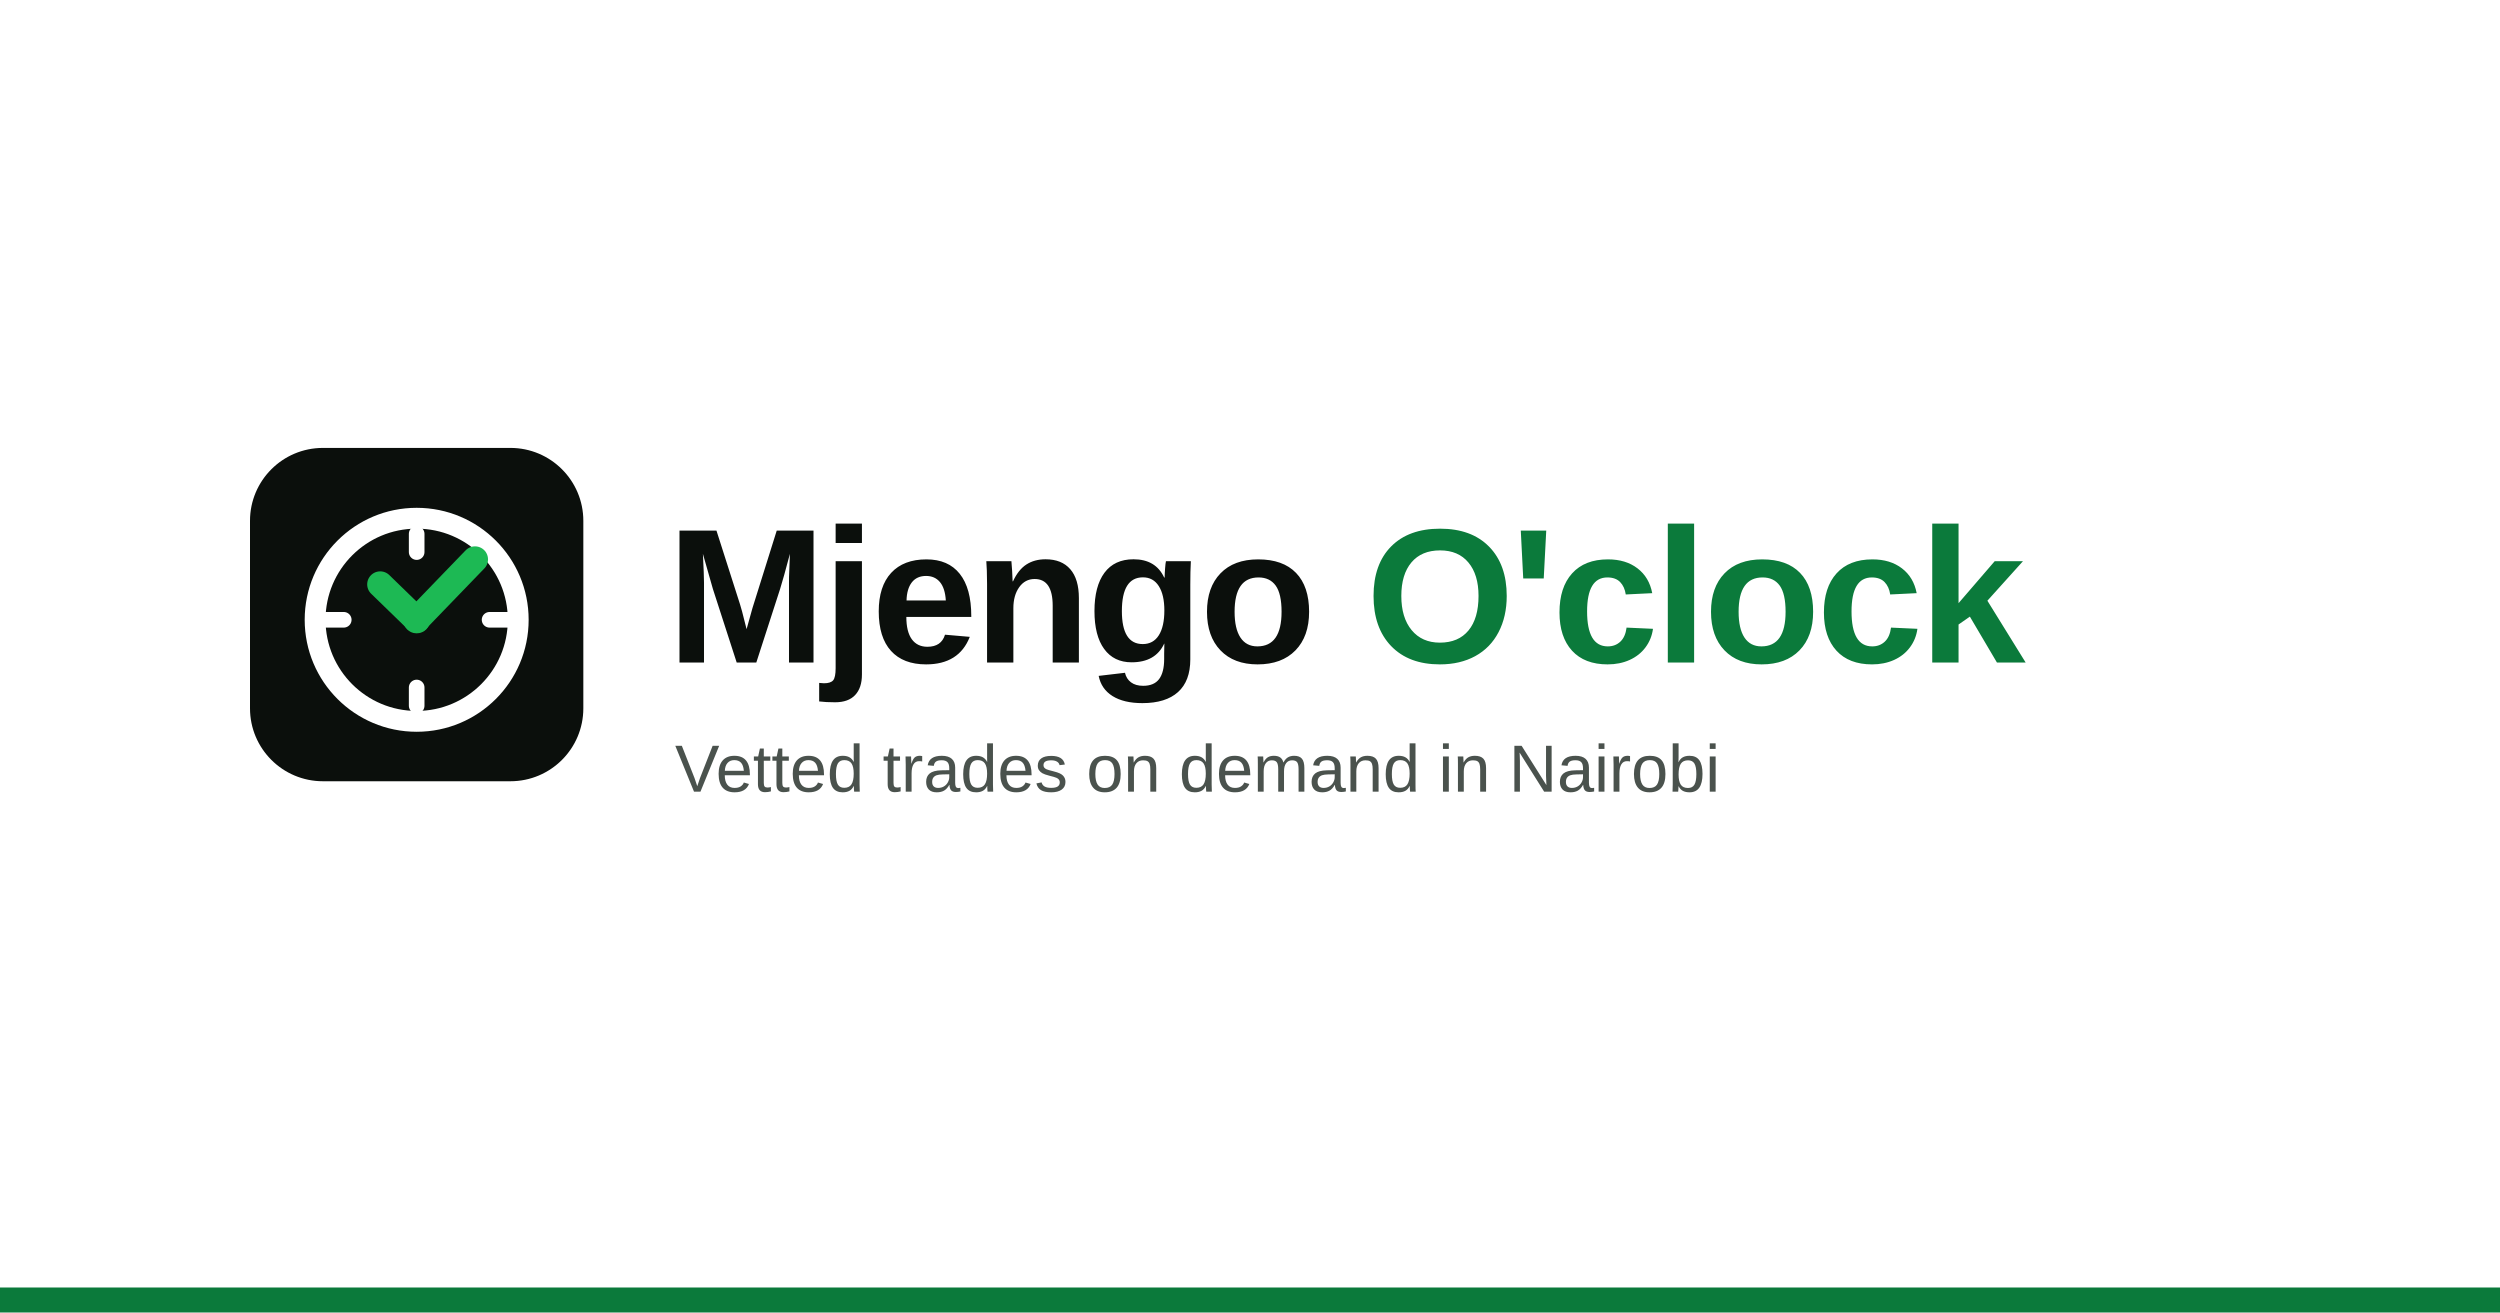
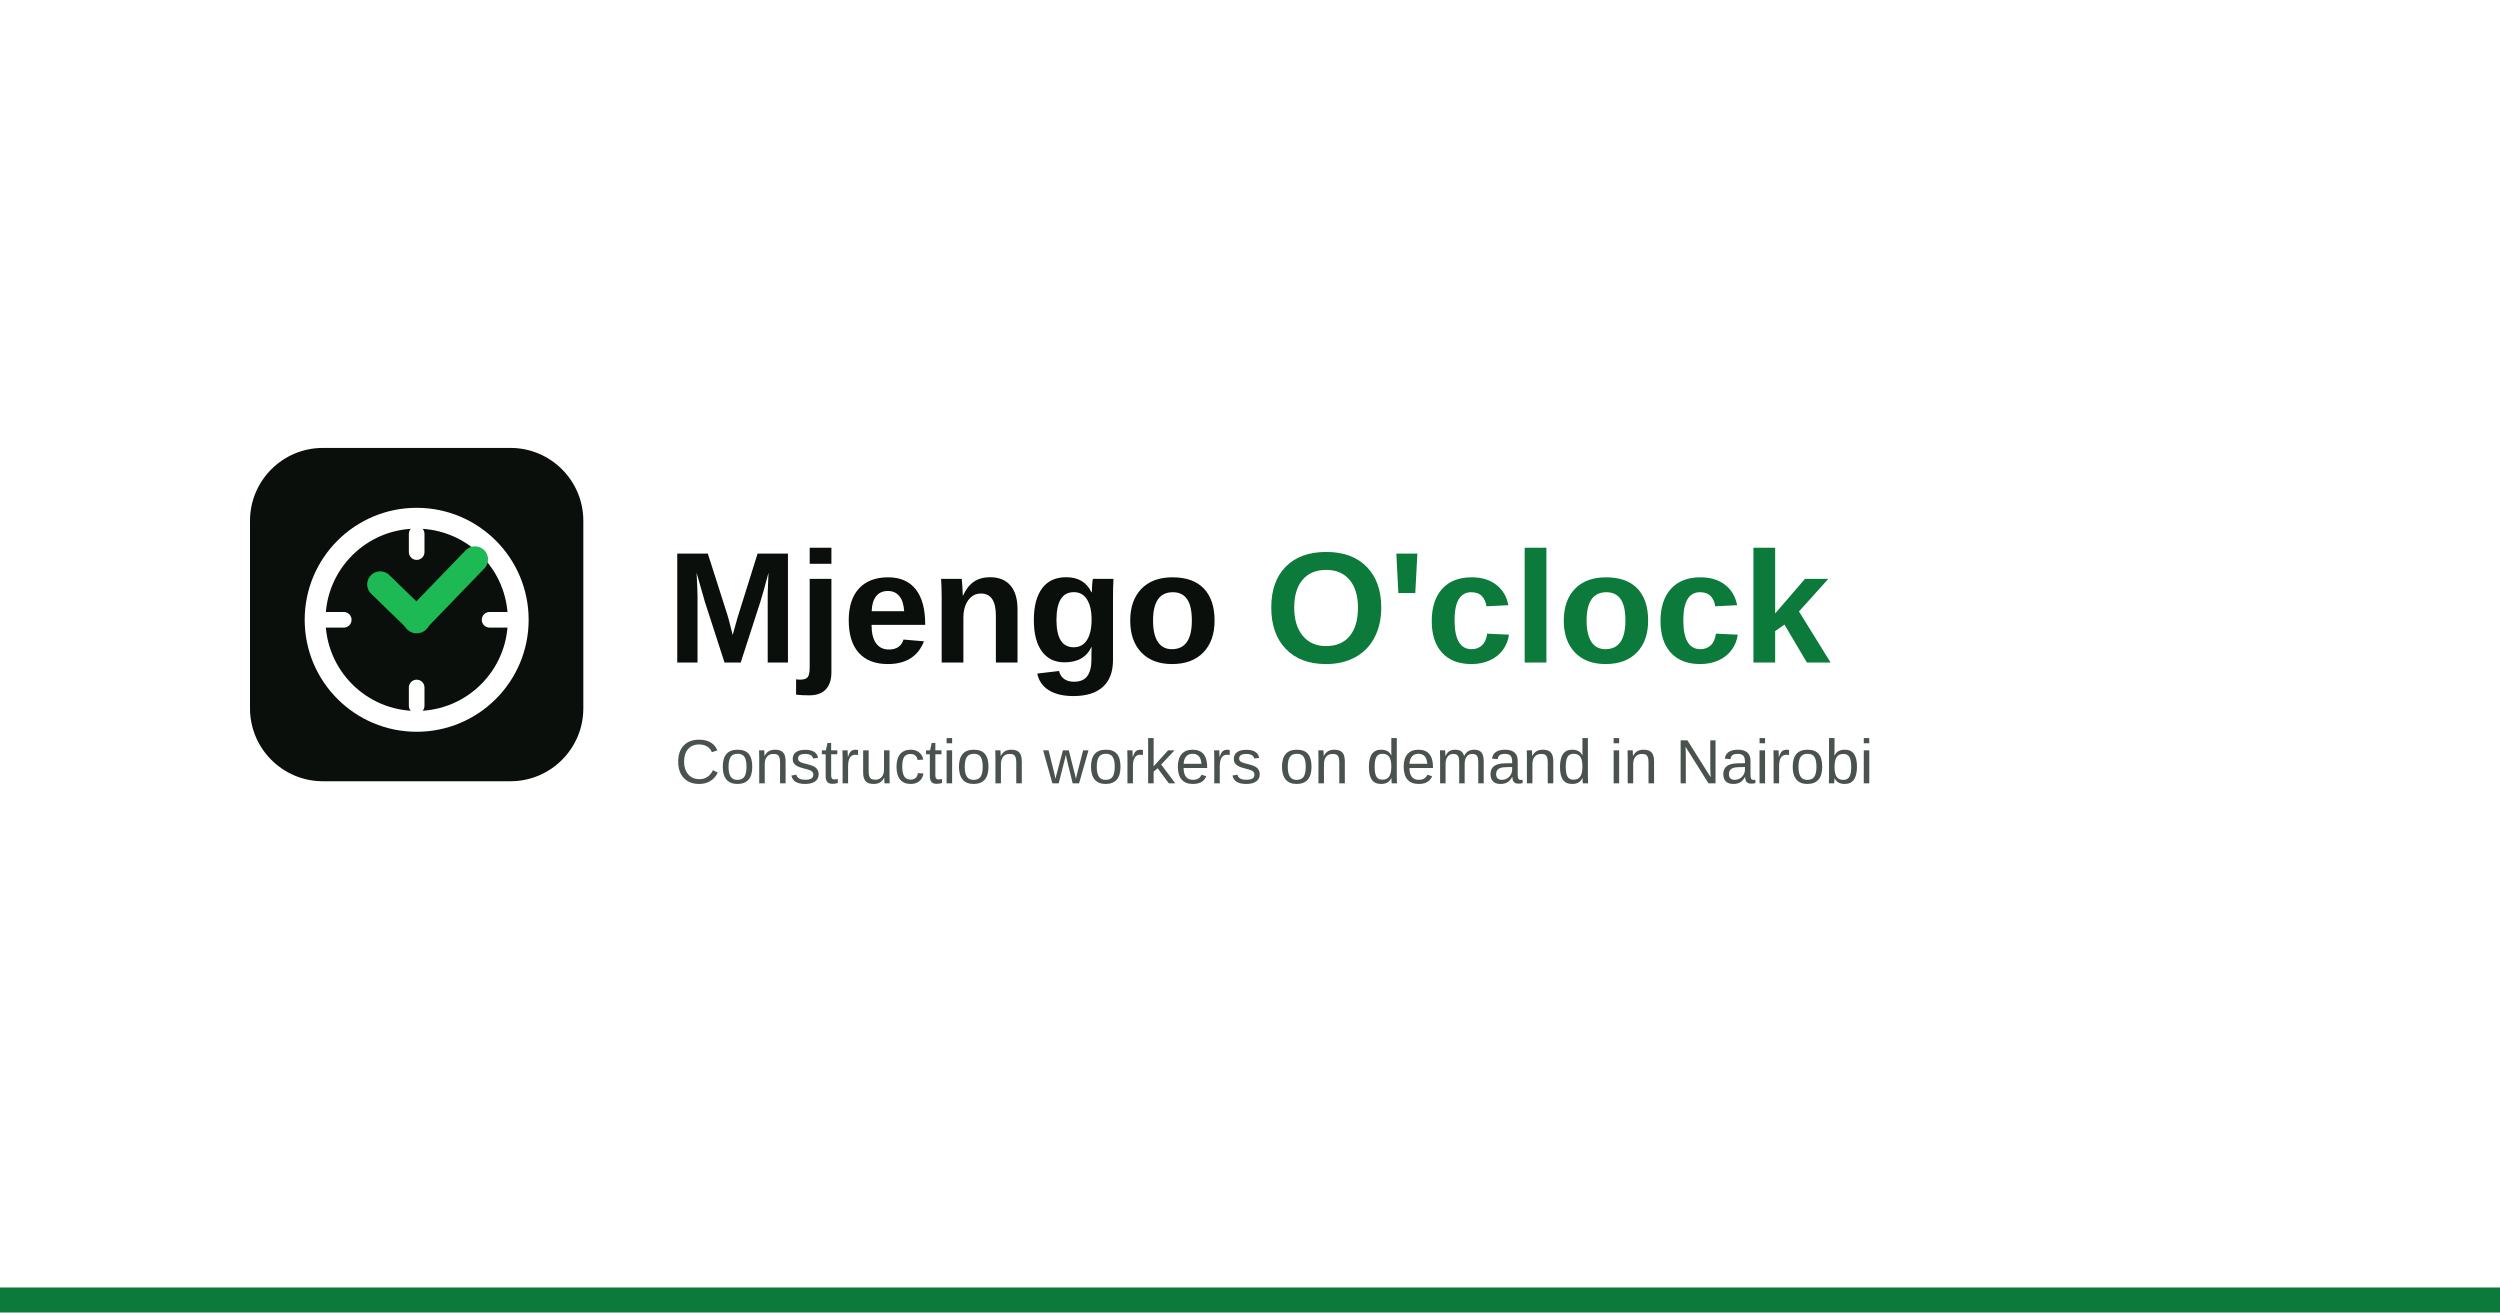
<svg xmlns="http://www.w3.org/2000/svg" width="1200" height="630" viewBox="0 0 1200 630">
  <rect width="1200" height="630" fill="#FFFFFF" />
  <rect y="618" width="1200" height="12" fill="#0B7A3B" />
  <svg x="120" y="215" width="160" height="160" viewBox="0 0 64 64">
    <rect width="64" height="64" rx="14" fill="#0B0F0C" />
    <circle cx="32" cy="33" r="19.5" fill="none" stroke="#FFFFFF" stroke-width="4" />
    <path d="M32 16.5v3.5M49.5 33H46M32 49.5V46M14.5 33H18" stroke="#FFFFFF" stroke-width="3" stroke-linecap="round" />
    <path d="M25 26.2 32 33 43.2 21.4" fill="none" stroke="#1DB954" stroke-width="5" stroke-linecap="round" stroke-linejoin="round" />
    <circle cx="32" cy="33" r="2.6" fill="#1DB954" />
  </svg>
-   <text x="320" y="318" font-family="Arial Black, Arial, Helvetica, sans-serif" font-weight="900" font-size="92" fill="#0B0F0C" letter-spacing="-2">Mjengo <tspan fill="#0B7A3B">O'clock</tspan>
+   <text x="320" y="318" font-family="Arial, Helvetica, sans-serif" font-weight="700" font-size="76" fill="#0B0F0C">Mjengo <tspan fill="#0B7A3B">O'clock</tspan>
  </text>
-   <text x="324" y="380" font-family="Arial, Helvetica, sans-serif" font-size="32" fill="#4A524D">Vetted trades on demand in Nairobi</text>
+   <text x="324" y="376" font-family="Arial, Helvetica, sans-serif" font-size="30" fill="#4A524D">Construction workers on demand in Nairobi</text>
</svg>
